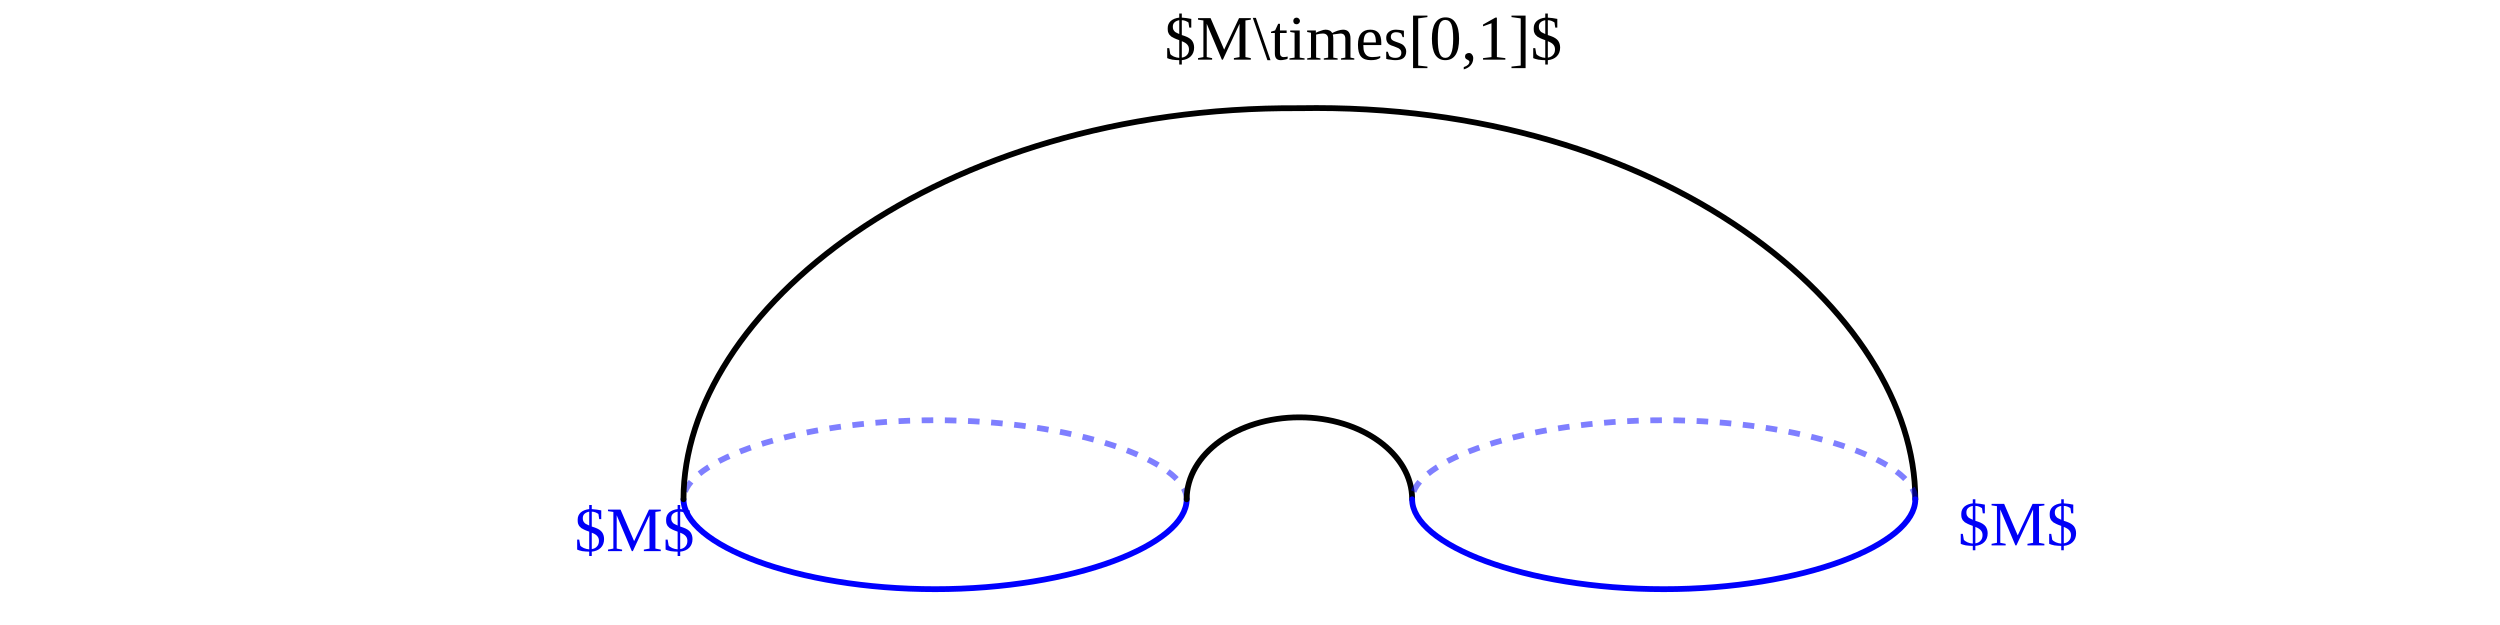
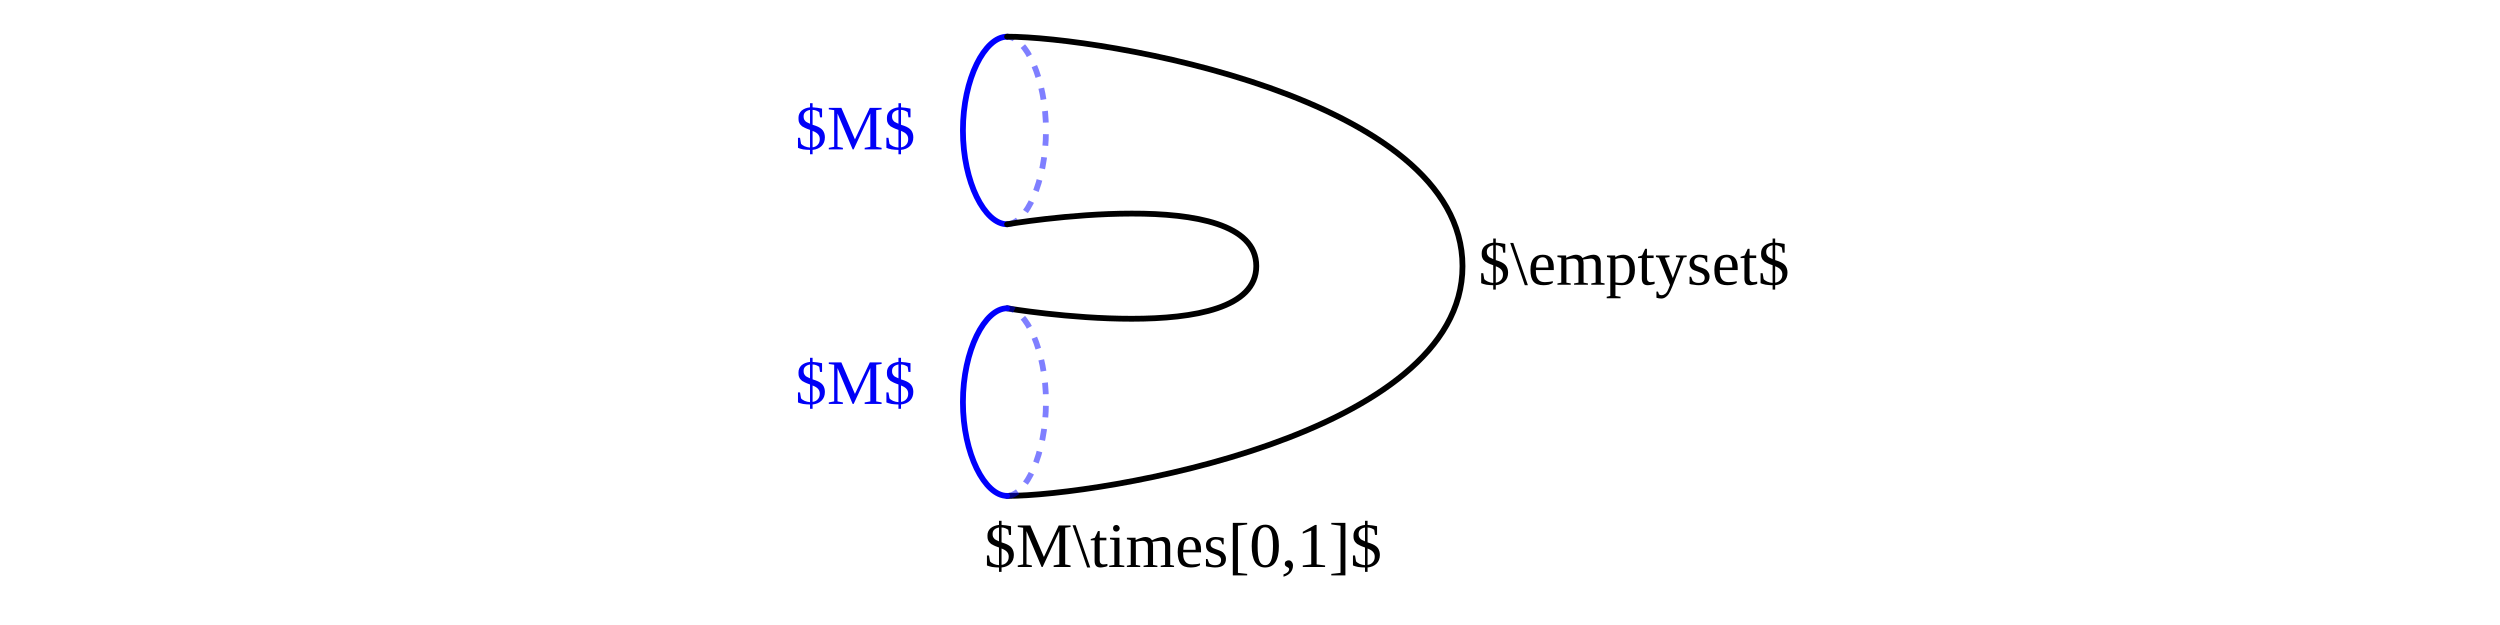
<svg xmlns="http://www.w3.org/2000/svg" width="6in" height="1.5in" viewBox="0 0 152.4 38.1" version="1.1" id="svg1">
  <defs id="defs1" />
  <g id="layer1">
-     <path style="fill:none;stroke:#0000ff;stroke-width:0.353;stroke-linecap:butt;stroke-linejoin:round;stroke-dasharray:0.706, 0.706;stroke-dashoffset:0;stroke-opacity:0.5" d="m 72.34,30.437 c -5e-5,-2.327 -6.841,-4.82 -15.337,-4.82 -8.496,-1.7e-5 -15.337,2.493 -15.337,4.82" id="path18" />
-     <path style="fill:none;stroke:#0000ff;stroke-width:0.353;stroke-linecap:round;stroke-linejoin:round;stroke-dasharray:none;stroke-dashoffset:3.067;stroke-opacity:1" d="m 41.666,30.437 c 4.6e-5,2.757 6.847,5.479 15.337,5.479 8.49,-4.1e-5 15.337,-2.722 15.337,-5.479" id="path17" />
-     <path style="fill:none;stroke:#000000;stroke-width:0.353;stroke-linecap:round;stroke-linejoin:round;stroke-dasharray:none;stroke-dashoffset:3.067" d="m 72.34,30.437 c 2e-5,-2.757 3.068,-4.996 6.872,-4.996 3.804,4.1e-5 6.872,2.24 6.872,4.996" id="path17-4" />
-     <path style="fill:none;stroke:#000000;stroke-width:0.353;stroke-linecap:round;stroke-linejoin:round;stroke-dasharray:none;stroke-dashoffset:3.067" d="M 41.666,30.437 C 41.666,19.021 57.06,6.458 79.212,6.595 101.477,6.2 116.757,19.021 116.757,30.437" id="path17-4-3" />
-     <path style="fill:none;stroke:#0000ff;stroke-width:0.353;stroke-linecap:butt;stroke-linejoin:round;stroke-dasharray:0.706, 0.706;stroke-dashoffset:0;stroke-opacity:0.5" d="m 116.757,30.437 c -5e-5,-2.327 -6.841,-4.82 -15.337,-4.82 -8.496,-1.7e-5 -15.337,2.493 -15.337,4.82" id="path18-4" />
-     <path style="fill:none;stroke:#0000fc;stroke-width:0.353;stroke-linecap:round;stroke-linejoin:round;stroke-dasharray:none;stroke-dashoffset:3.067;stroke-opacity:1" d="m 86.084,30.437 c 4.6e-5,2.757 6.847,5.479 15.337,5.479 8.49,-4.1e-5 15.337,-2.722 15.337,-5.479" id="path17-6" />
-     <text xml:space="preserve" style="font-size:3.881px;fill:#000000;fill-opacity:1;stroke:none;stroke-width:0.353;stroke-linecap:square;stroke-linejoin:round;stroke-dasharray:0.706, 0.706;stroke-dashoffset:0;stroke-opacity:1" x="70.979" y="3.637" id="text1">
-       <tspan id="tspan1" style="fill:#000000;fill-opacity:1;stroke:none;stroke-width:0.353" x="70.979" y="3.637">$M\times[0,1]$</tspan>
+     <path style="fill:none;stroke:#0000ff;stroke-width:0.353;stroke-linecap:butt;stroke-linejoin:round;stroke-dasharray:0.706, 0.706;stroke-dashoffset:0;stroke-opacity:0.5" d="m 61.393,13.671 c 1.144,-1.9e-5 2.369,-2.55 2.369,-5.717 9e-6,-3.167 -1.226,-5.717 -2.369,-5.717" id="path18" />
+     <path style="fill:none;stroke:#0000ff;stroke-width:0.353;stroke-linecap:round;stroke-linejoin:round;stroke-dasharray:none;stroke-dashoffset:3.067;stroke-opacity:1" d="m 61.393,2.237 c -1.355,1.63e-5 -2.693,2.552 -2.693,5.717 2e-5,3.165 1.338,5.717 2.693,5.717" id="path17" />
+     <path style="fill:none;stroke:#000000;stroke-width:0.353;stroke-linecap:round;stroke-linejoin:round;stroke-dasharray:none;stroke-dashoffset:3.067" d="m 61.393,13.671 c 0,0 15.185,-2.586 15.19,2.548 0.004,5.135 -15.19,2.575 -15.19,2.575" id="path17-4" />
+     <path style="fill:none;stroke:#000000;stroke-width:0.353;stroke-linecap:round;stroke-linejoin:round;stroke-dasharray:none;stroke-dashoffset:3.067" d="M 61.393,2.237 C 67.005,2.237 89.152,5.864 89.154,16.227 89.156,26.591 67.005,30.23 61.393,30.23" id="path17-4-3" />
+     <path style="fill:none;stroke:#0000ff;stroke-width:0.353;stroke-linecap:butt;stroke-linejoin:round;stroke-dasharray:0.706, 0.706;stroke-dashoffset:0;stroke-opacity:0.5" d="m 61.393,30.23 c 1.144,-1.9e-5 2.369,-2.55 2.369,-5.717 9e-6,-3.167 -1.226,-5.717 -2.369,-5.717" id="path18-4" />
+     <path style="fill:none;stroke:#0000fc;stroke-width:0.353;stroke-linecap:round;stroke-linejoin:round;stroke-dasharray:none;stroke-dashoffset:3.067;stroke-opacity:1" d="m 61.393,18.795 c -1.355,1.7e-5 -2.693,2.552 -2.693,5.717 2e-5,3.165 1.338,5.717 2.693,5.717" id="path17-6" />
+     <text xml:space="preserve" style="font-size:3.881px;fill:#000000;fill-opacity:1;stroke:none;stroke-width:0.353;stroke-linecap:square;stroke-linejoin:round;stroke-dasharray:0.706, 0.706;stroke-dashoffset:0;stroke-opacity:1" x="59.992" y="34.565" id="text1">
+       <tspan id="tspan1" style="fill:#000000;fill-opacity:1;stroke:none;stroke-width:0.353" x="59.992" y="34.565">$M\times[0,1]$</tspan>
    </text>
-     <text xml:space="preserve" style="font-size:3.881px;fill:#0000f7;fill-opacity:1;stroke:none;stroke-width:0.353;stroke-linecap:square;stroke-linejoin:round;stroke-dasharray:0.706, 0.706;stroke-dashoffset:0;stroke-opacity:1" x="35.012" y="33.6" id="text1-9">
-       <tspan id="tspan1-1" style="fill:#0000f7;fill-opacity:1;stroke:none;stroke-width:0.353" x="35.012" y="33.6">$M$</tspan>
+     <text xml:space="preserve" style="font-size:3.881px;fill:#000000;fill-opacity:1;stroke:none;stroke-width:0.353;stroke-linecap:square;stroke-linejoin:round;stroke-dasharray:0.706, 0.706;stroke-dashoffset:0;stroke-opacity:1" x="90.123" y="17.355" id="text1-5">
+       <tspan id="tspan1-8" style="fill:#000000;fill-opacity:1;stroke:none;stroke-width:0.353" x="90.123" y="17.355">$\emptyset$</tspan>
    </text>
-     <text xml:space="preserve" style="font-size:3.881px;fill:#0000f7;fill-opacity:1;stroke:none;stroke-width:0.353;stroke-linecap:square;stroke-linejoin:round;stroke-dasharray:0.706, 0.706;stroke-dashoffset:0;stroke-opacity:1" x="119.356" y="33.247" id="text1-9-5">
-       <tspan id="tspan1-1-9" style="fill:#0000f7;fill-opacity:1;stroke:none;stroke-width:0.353" x="119.356" y="33.247">$M$</tspan>
+     <text xml:space="preserve" style="font-size:3.881px;fill:#0000f7;fill-opacity:1;stroke:none;stroke-width:0.353;stroke-linecap:square;stroke-linejoin:round;stroke-dasharray:0.706, 0.706;stroke-dashoffset:0;stroke-opacity:1" x="48.471" y="9.105" id="text1-9">
+       <tspan id="tspan1-1" style="fill:#0000f7;fill-opacity:1;stroke:none;stroke-width:0.353" x="48.471" y="9.105">$M$</tspan>
+     </text>
+     <text xml:space="preserve" style="font-size:3.881px;fill:#0000f7;fill-opacity:1;stroke:none;stroke-width:0.353;stroke-linecap:square;stroke-linejoin:round;stroke-dasharray:0.706, 0.706;stroke-dashoffset:0;stroke-opacity:1" x="48.471" y="24.627" id="text1-9-5">
+       <tspan id="tspan1-1-9" style="fill:#0000f7;fill-opacity:1;stroke:none;stroke-width:0.353" x="48.471" y="24.627">$M$</tspan>
    </text>
  </g>
</svg>
